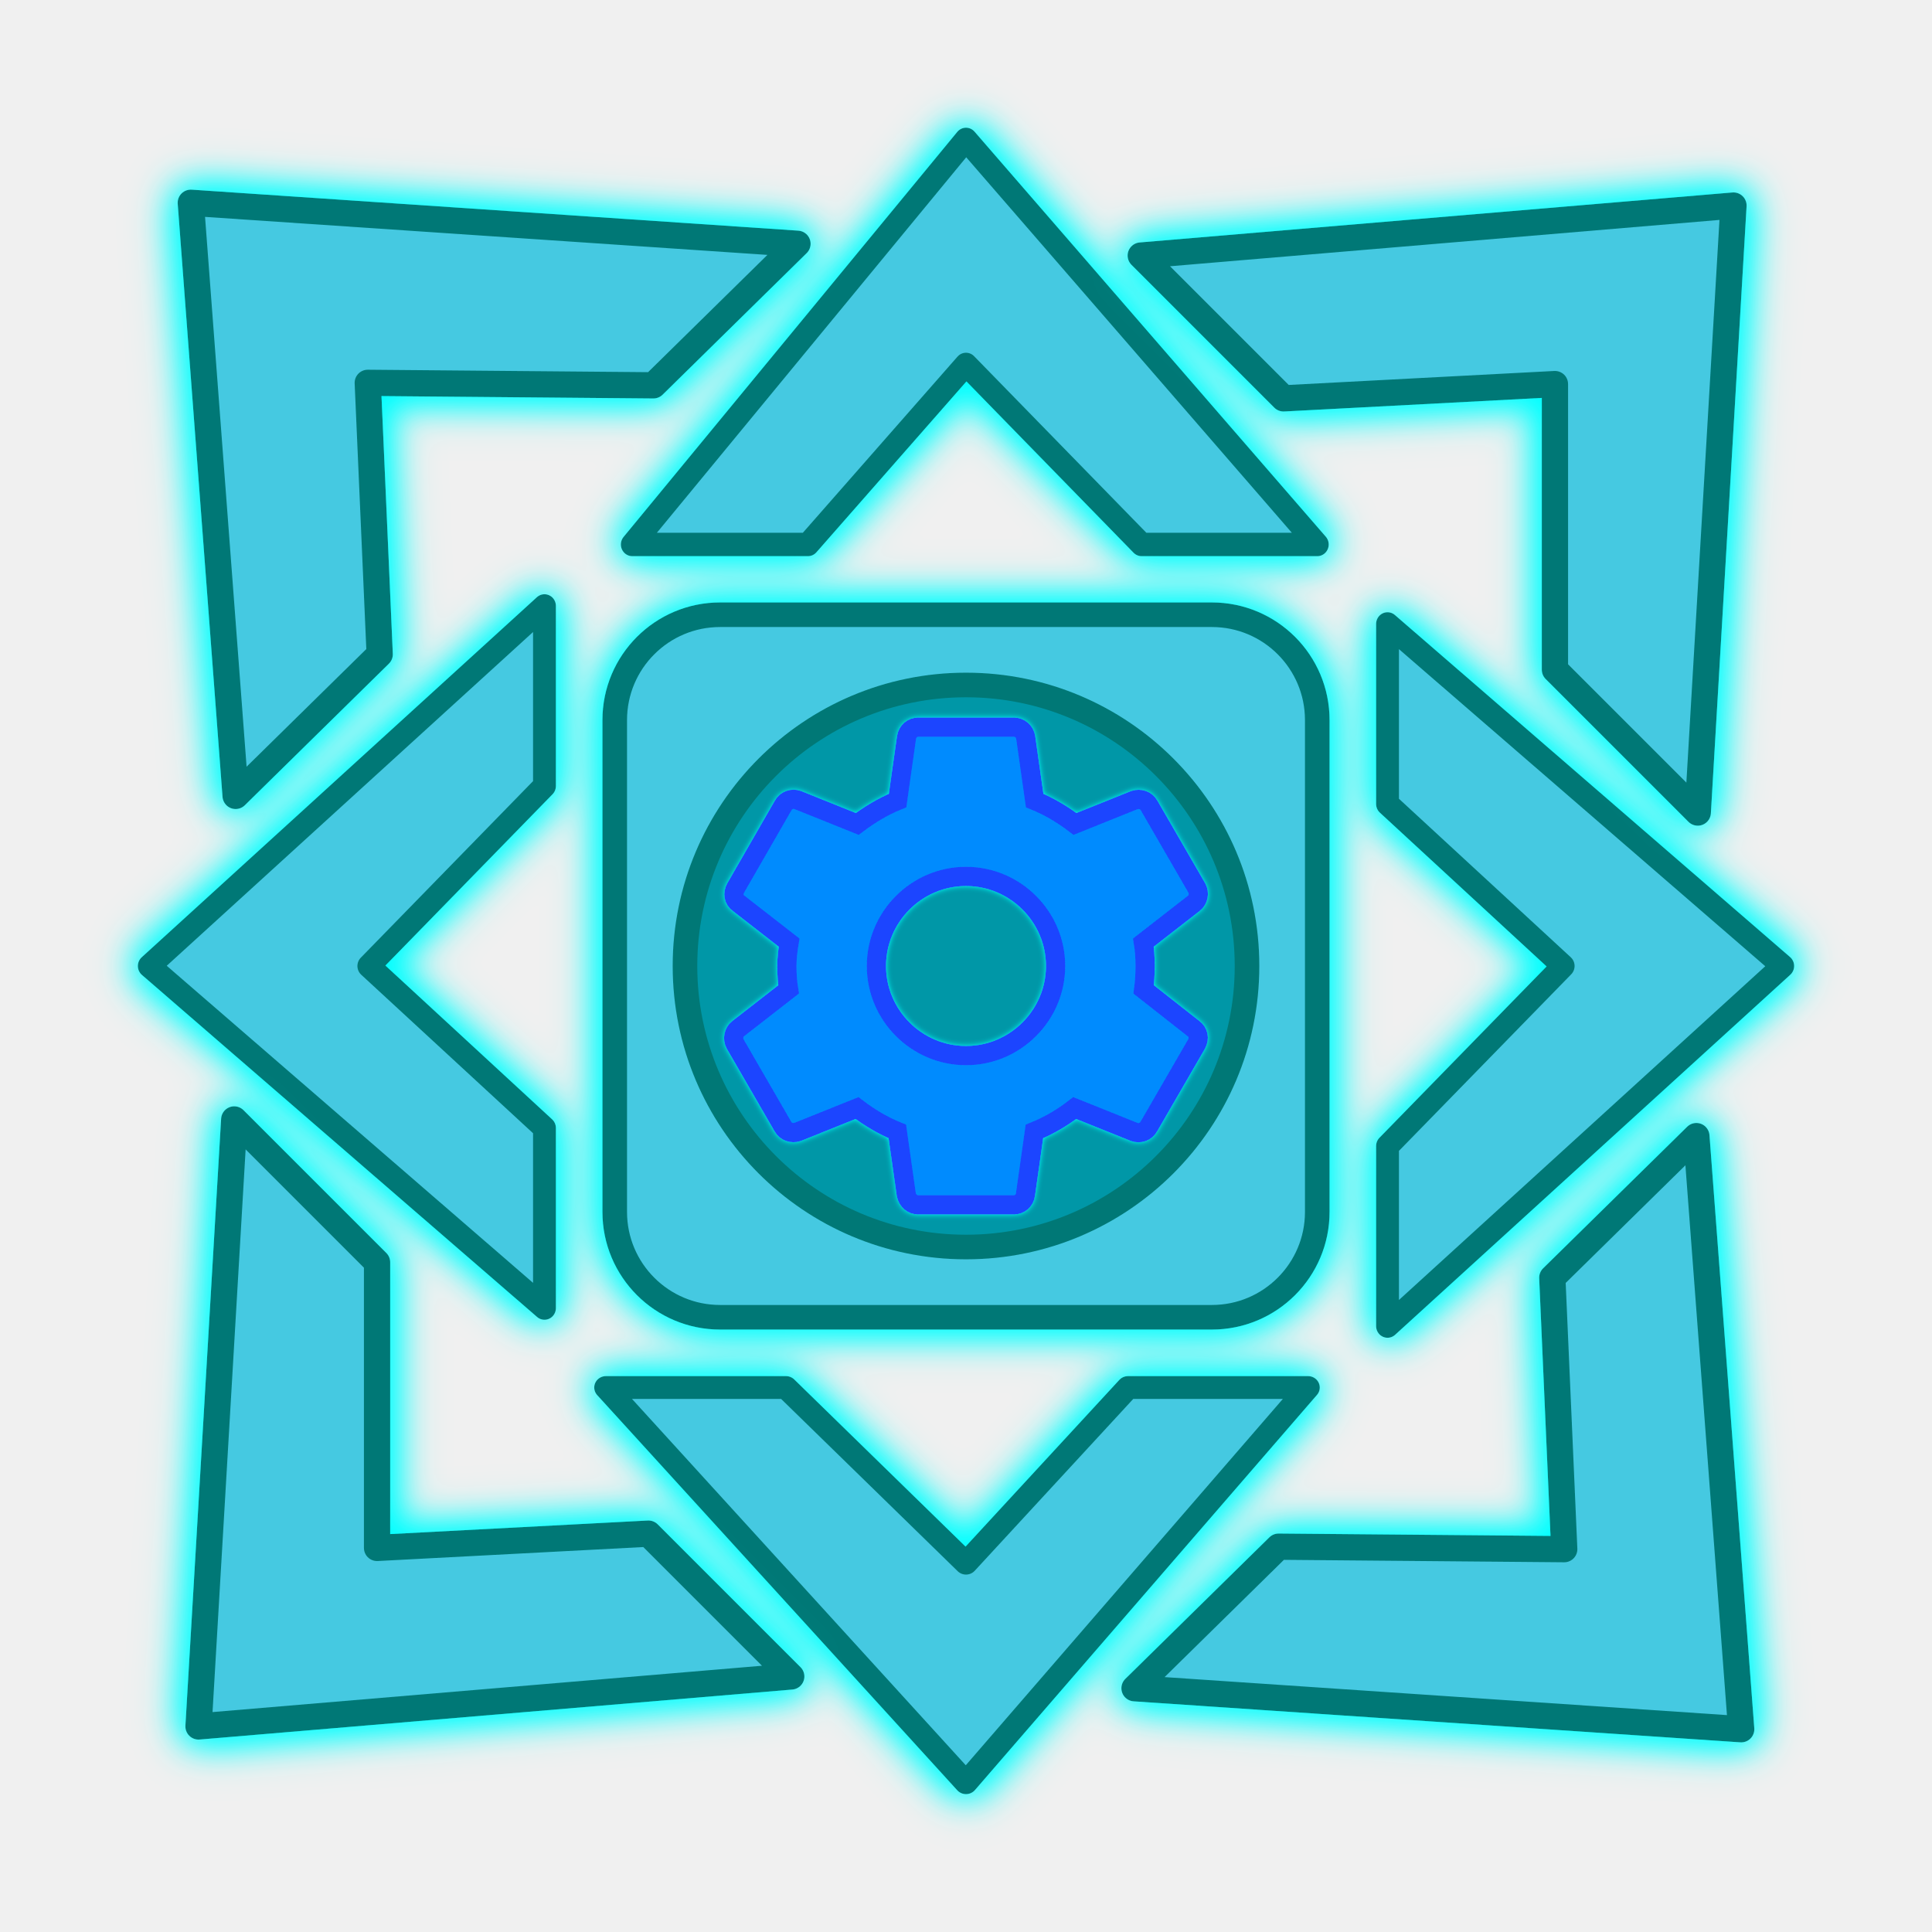
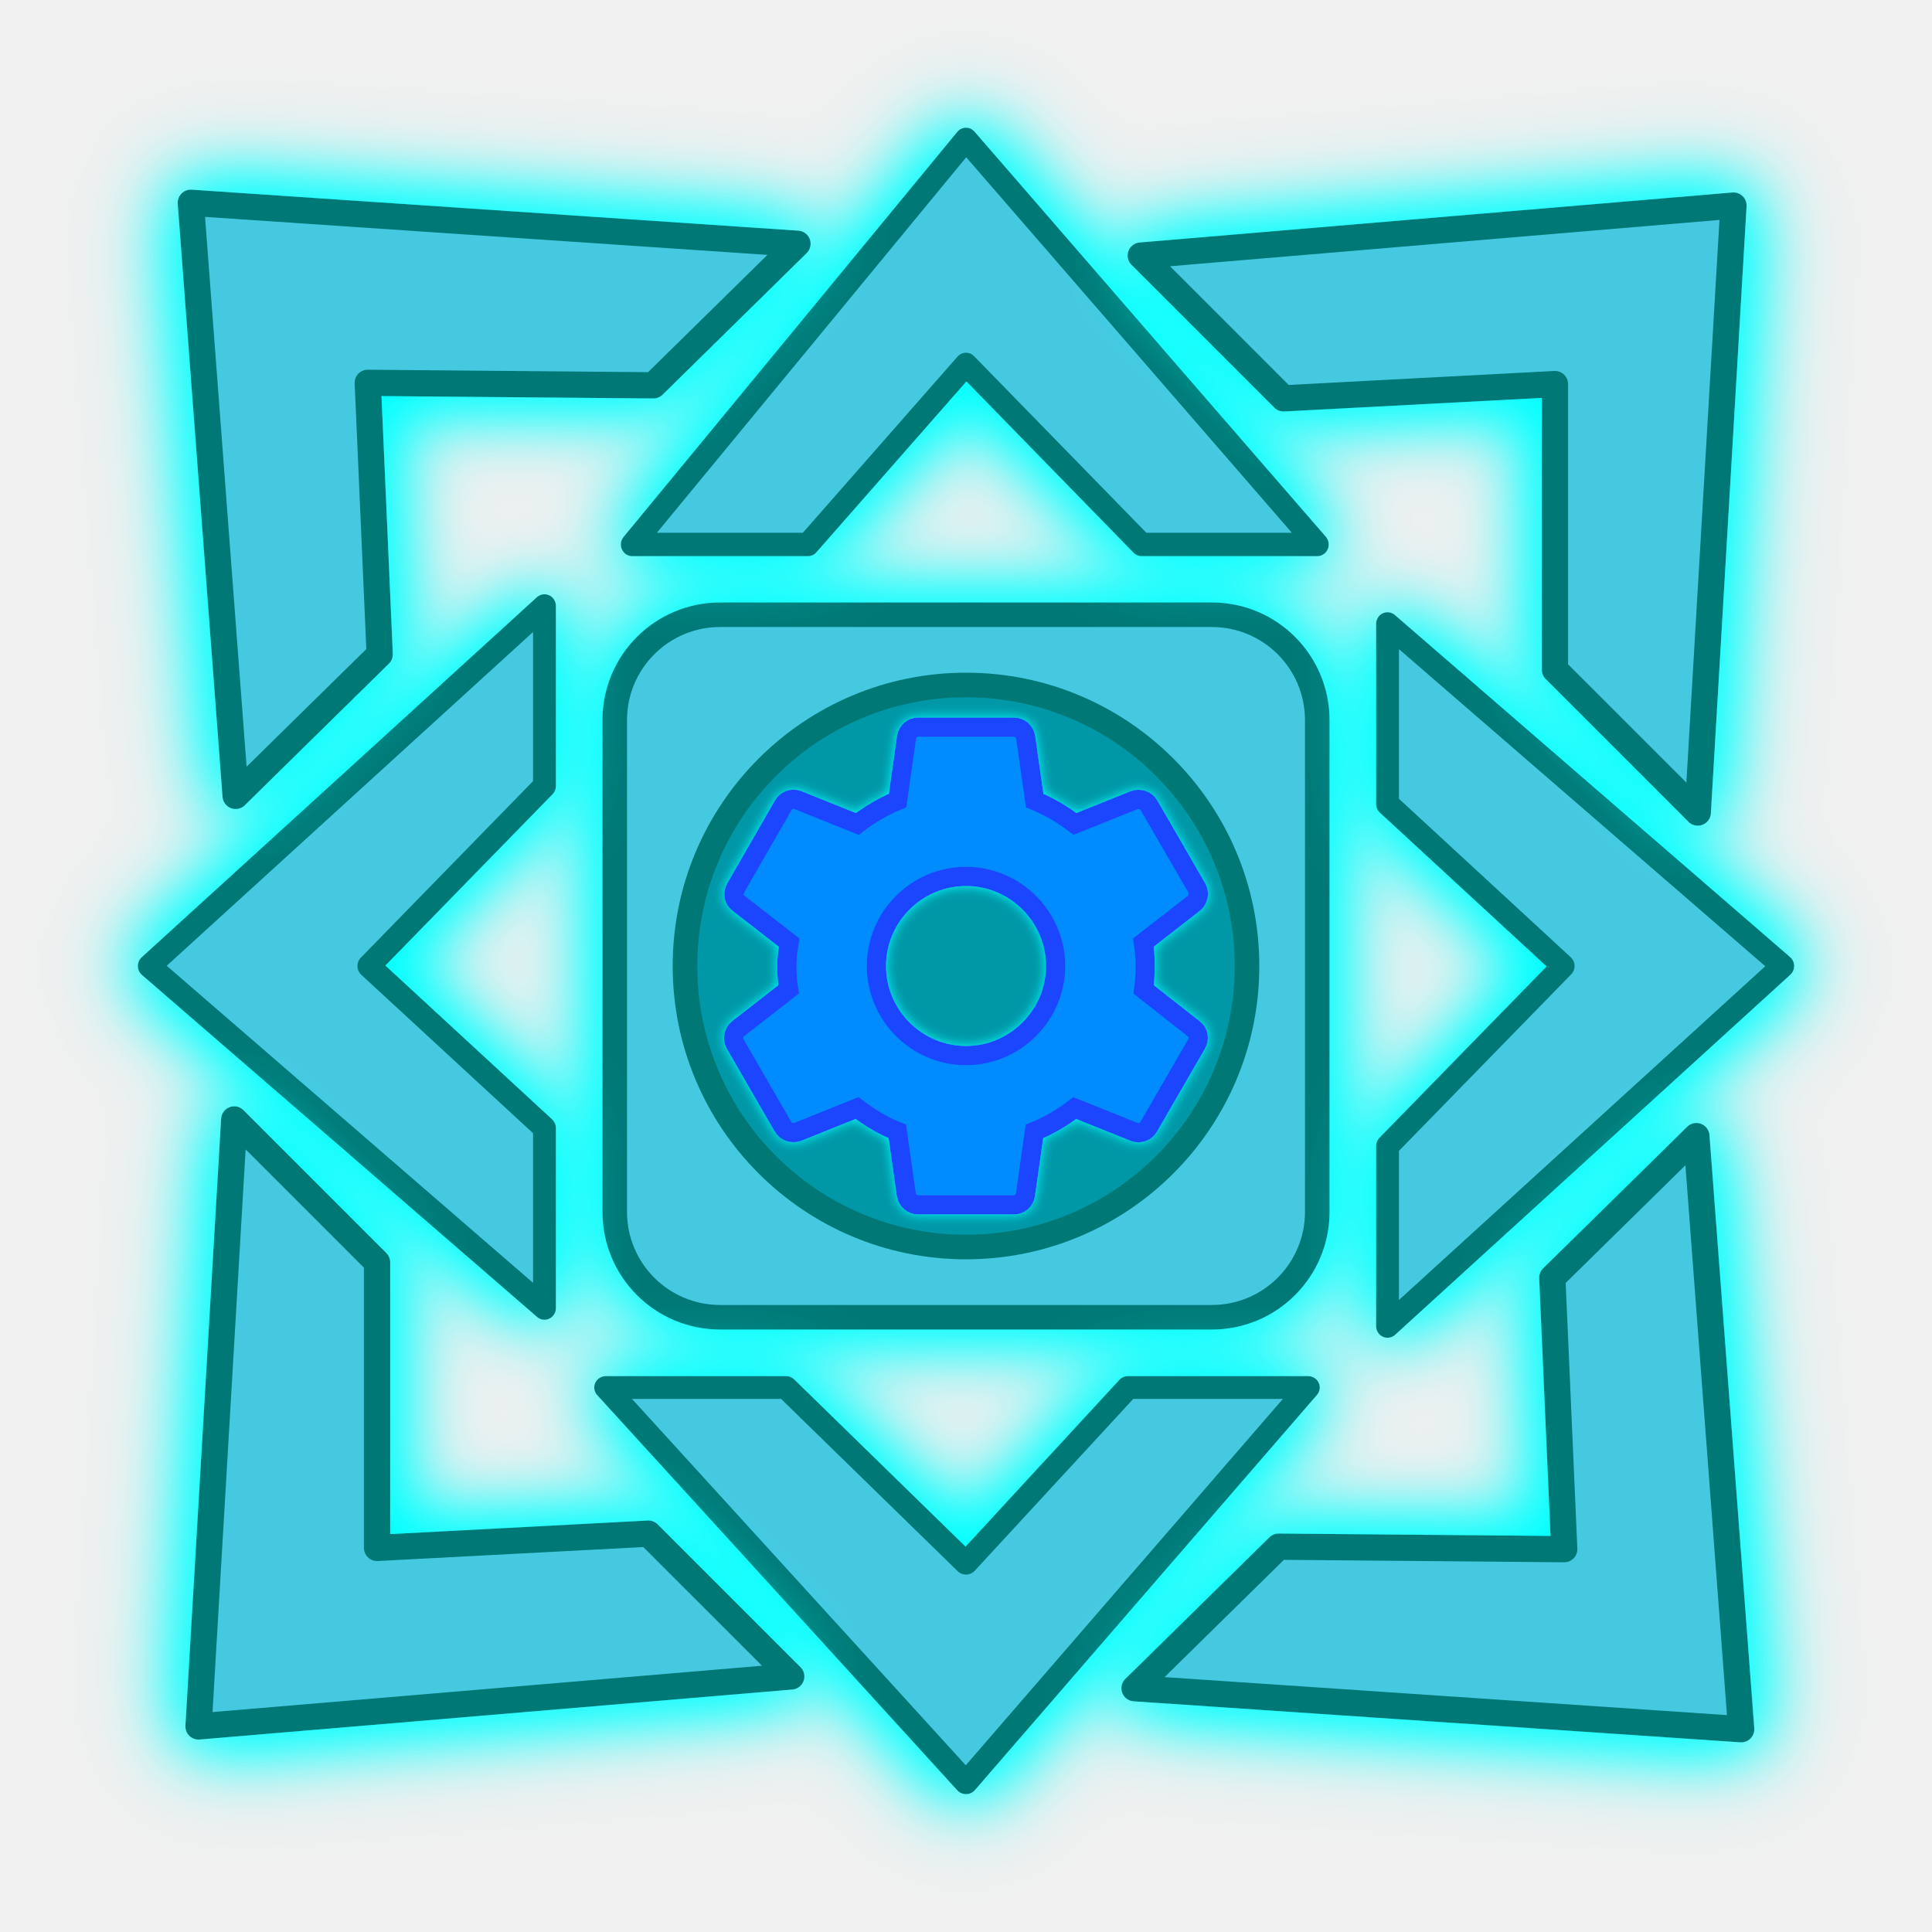
<svg xmlns="http://www.w3.org/2000/svg" width="500" height="500" viewBox="0 0 275 275">
  <defs>
    <clipPath id="L-shape-clip">
      <rect transform="rotate(270, 150, 150) translate(0, -50)" x="-3.5" y="-53.5" width="500" height="500" fill="white" />
    </clipPath>
  </defs>
  <g class="settings-icon-object" transform="translate(37.5, 37.5)">
    <g class="center-reference">
      <rect fill="#45C9E1" stroke="#007876" stroke-width="3.5" x="50" y="50" width="100" height="100" rx="15" />
      <circle fill="#0097A7" stroke="#007876" stroke-width="3.5" cx="100" cy="100" r="40" />
      <g class="inner-gear-svg-group">
        <svg id="inner-gear-icon" x="57.5" y="57.5" width="85px" height="85px" viewBox="0 0 512 512" version="1.1">
          <g id="surface1">
            <path class="gear" d="                             M 408.32 276.055                              C 409.172 269.652 409.602 263.039 409.602 256                              C 409.602 249.172 409.172 242.348 408.105 235.945                              L 451.414 202.238                              C 455.254 199.254 456.32 193.492 453.973 189.227                              L 413.012 118.398                              C 410.453 113.707 405.121 112.215 400.426 113.707                              L 349.441 134.188                              C 338.773 126.078 327.465 119.254 314.879 114.133                              L 307.199 59.945                              C 306.348 54.828 302.078 51.199 296.961 51.199                              L 215.039 51.199                              C 209.922 51.199 205.867 54.828 205.012 59.945                              L 197.332 114.133                              C 184.746 119.254 173.227 126.293 162.773 134.188                              L 111.785 113.707                              C 107.094 112 101.762 113.707 99.199 118.398                              L 58.453 189.227                              C 55.895 193.707 56.746 199.254 61.012 202.238                              L 104.32 235.945                              C 103.254 242.348 102.398 249.387 102.398 256                              C 102.398 262.613 102.828 269.652 103.895 276.055                              L 60.586 309.762                              C 56.746 312.746 55.68 318.508 58.027 322.773                              L 98.988 393.602                              C 101.547 398.293 106.879 399.785 111.574 398.293                              L 162.559 377.812                              C 173.227 385.922 184.535 392.746 197.121 397.867                              L 204.801 452.055                              C 205.867 457.172 209.922 460.801 215.039 460.801 L 296.961 460.801 C 302.078 460.801 306.348 457.172 306.988 452.055 L 314.668 397.867 C 327.254 392.746 338.773 385.922 349.227 377.812 L 400.215 398.293 C 404.906 400 410.238 398.293 412.801 393.602 L 453.762 322.773 C 456.32 318.078 455.254 312.746 451.199 309.762 Z M 256 332.801 C 213.762 332.801 179.199 298.238 179.199 256 C 179.199 213.762 213.762 179.199 256 179.199 C 298.238 179.199 332.801 213.762 332.801 256 C 332.801 298.238 298.238 332.801 256 332.801 " />
          </g>
          <style>
                        .gear {
                            stroke-width: 16.5px;
                            stroke: #1a44ff;
                            fill-rule: nonzero;
                            fill: #0077ff;
                            fill-opacity: 0.9;
                            -webkit-backdrop-filter: blur(1.75px);
                            backdrop-filter: blur(1.75px);
                        }
                    </style>
        </svg>
      </g>
    </g>
    <g>
      <path transform="translate(100, 160) scale(0.5125, 0.5) rotate(90)" clip-path="url(#L-shape-clip)" class="L-shape-poly" fill="#45C9E1" stroke="#007876" stroke-width="6.5" stroke-linejoin="round" d="             M 0 50             L 0 100             L 112.5 0             L 0 -95             v 0 15             v 0 35             H 0 0             L 50 0             Z" />
      <path transform="translate(40, 100) scale(0.5, 0.5125) rotate(180)" clip-path="url(#L-shape-clip)" class="L-shape-poly" fill="#45C9E1" stroke="#007876" stroke-width="6.5" stroke-linejoin="round" d="             M 0 50             L 0 100             L 112.5 0             L 0 -95             v 0 15             v 0 35             H 0 0             L 50 0             Z" />
      <path transform="translate(160, 100) scale(0.5, 0.5125) rotate(0)" clip-path="url(#L-shape-clip)" class="L-shape-poly" fill="#45C9E1" stroke="#007876" stroke-width="6.5" stroke-linejoin="round" d="             M 0 50             L 0 100             L 112.5 0             L 0 -95             v 0 15             v 0 35             H 0 0             L 50 0             Z" />
      <path transform="translate(100, 40) scale(0.5, 0.5125) rotate(270)" clip-path="url(#L-shape-clip)" class="L-shape-poly" fill="#45C9E1" stroke="#007876" stroke-width="6.5" stroke-linejoin="round" d="             M 0 50             L 0 100             L 112.5 0             L 0 -95             v 0 15             v 0 35             H 0 0             L 50 0             Z" />
    </g>
    <g>
      <g style="filter:none !important;">
        <path transform="translate(35, 37.5) scale(0.575, 0.575) rotate(-134.5)" clip-path="url(#L-shape-clip)" class="L-shape-poly" fill="#45C9E1" stroke="#007876" stroke-width="6.5" stroke-linejoin="round" d="                 M 0 50                 L 0 100                 L 112.5 0                 L 0 -95                 v 0 15                 v 0 35                 H 0 0                 L 50 0                 Z" />
        <path transform="translate(163.5, 37.5) scale(0.575, 0.575) rotate(-45)" clip-path="url(#L-shape-clip)" class="L-shape-poly" fill="#45C9E1" stroke="#007876" stroke-width="6.5" stroke-linejoin="round" d="                 M 0 50                 L 0 100                 L 112.5 0                 L 0 -95                 v 0 15                 v 0 35                 H 0 0                 L 50 0                 Z" />
      </g>
      <g style="filter:none !important;" transform="rotate(180) translate(-200, -200)">
        <path transform="translate(35, 37.5) scale(0.575, 0.575) rotate(-134.5)" clip-path="url(#L-shape-clip)" class="L-shape-poly" fill="#45C9E1" stroke="#007876" stroke-width="6.5" stroke-linejoin="round" d="                 M 0 50                 L 0 100                 L 112.5 0                 L 0 -95                 v 0 15                 v 0 35                 H 0 0                 L 50 0                 Z" />
        <path transform="translate(163.5, 37.5) scale(0.575, 0.575) rotate(-45)" clip-path="url(#L-shape-clip)" class="L-shape-poly" fill="#45C9E1" stroke="#007876" stroke-width="6.5" stroke-linejoin="round" d="                 M 0 50                 L 0 100                 L 112.5 0                 L 0 -95                 v 0 15                 v 0 35                 H 0 0                 L 50 0                 Z" />
      </g>
    </g>
  </g>
  <style>
        g {
-             filter: drop-shadow(0 0 2.5px cyan);
+             filter: drop-shadow(0 0 5px cyan);
        }
        .inner-gear-svg-group {
            filter: none !important;
        }
    </style>
</svg>
